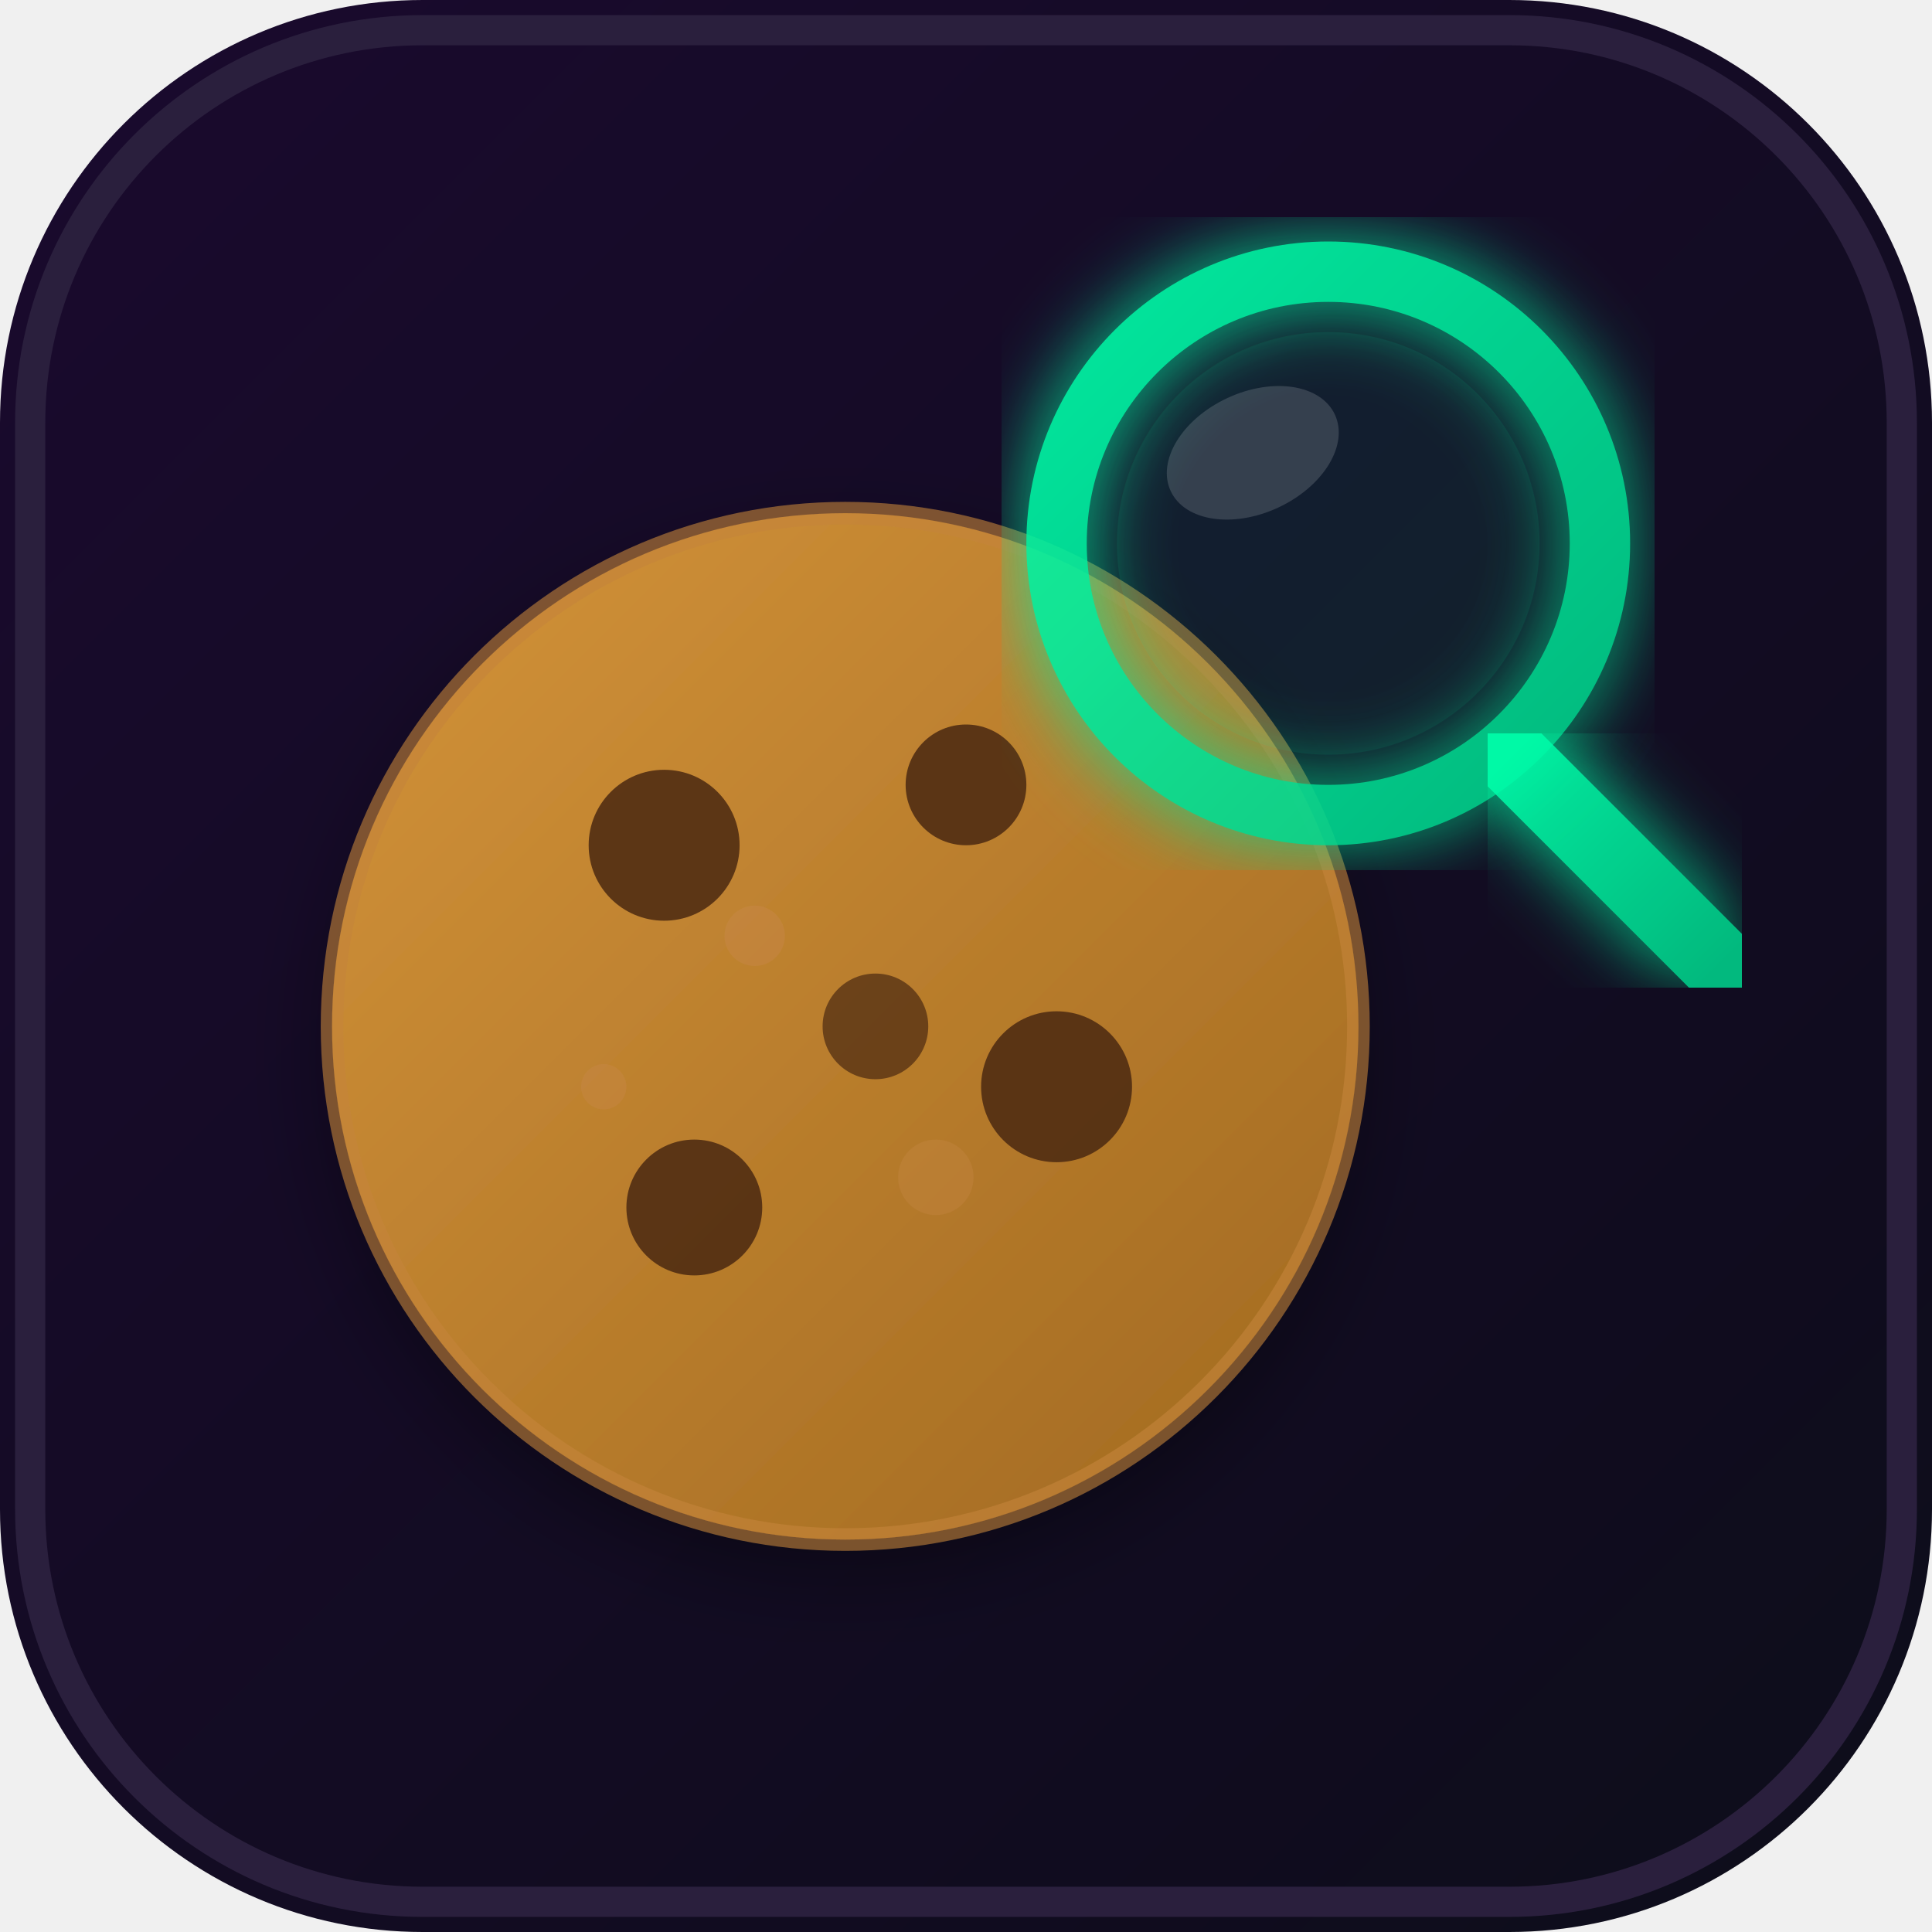
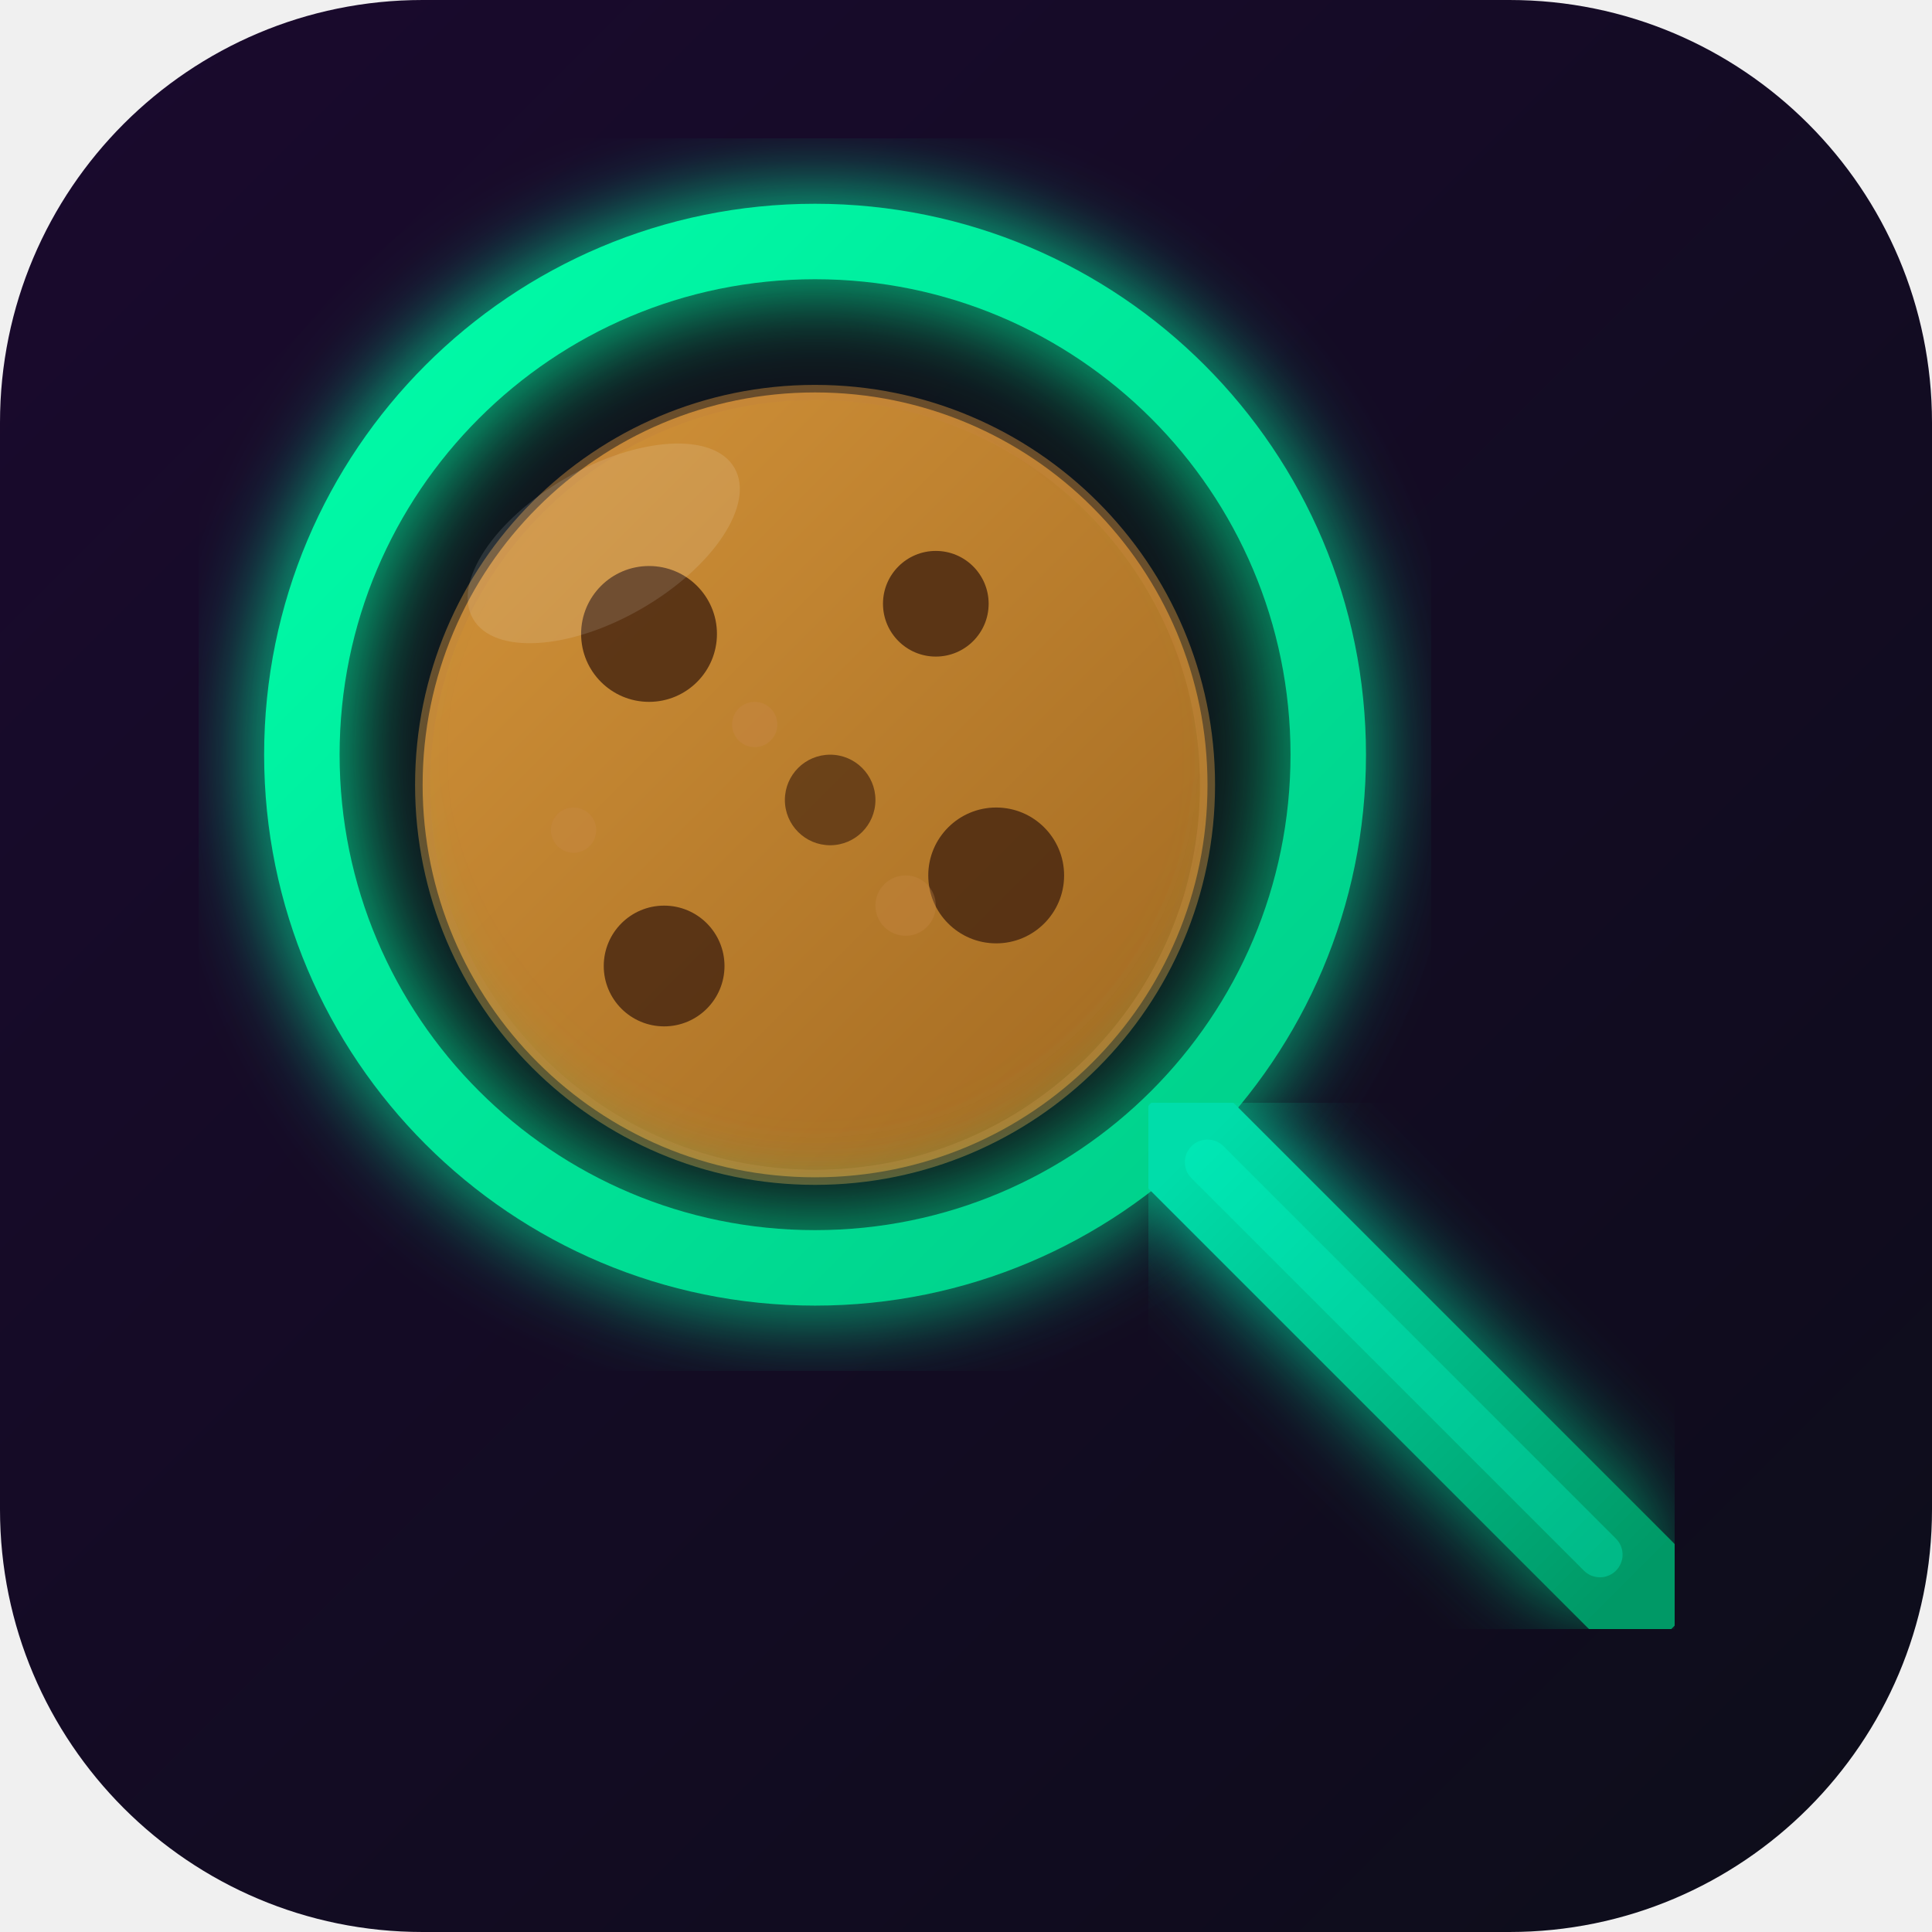
<svg xmlns="http://www.w3.org/2000/svg" viewBox="0 0 128 128">
  <defs>
    <linearGradient id="bg" x1="0" y1="0" x2="1" y2="1">
      <stop offset="0%" stop-color="#1a0a2e" />
      <stop offset="100%" stop-color="#0d0d1a" />
    </linearGradient>
    <linearGradient id="cookie" x1="0" y1="0" x2="1" y2="1">
      <stop offset="0%" stop-color="#d4943a" />
      <stop offset="100%" stop-color="#a06820" />
    </linearGradient>
    <linearGradient id="lens" x1="0" y1="0" x2="1" y2="1">
      <stop offset="0%" stop-color="#00ffaa" />
      <stop offset="100%" stop-color="#00cc88" />
    </linearGradient>
+     <linearGradient id="handle" x1="0" y1="0" x2="1" y2="1">
+       <stop offset="0%" stop-color="#00ddaa" />
+       <stop offset="100%" stop-color="#009966" />
+     </linearGradient>
    <filter id="glow">
-       <feGaussianBlur stdDeviation="2.5" result="blur" />
+       <feGaussianBlur stdDeviation="3" result="blur" />
      <feMerge>
        <feMergeNode in="blur" />
        <feMergeNode in="SourceGraphic" />
      </feMerge>
    </filter>
-     <filter id="shadow">
-       <feDropShadow dx="0" dy="2" stdDeviation="3" flood-color="#000" flood-opacity="0.4" />
-     </filter>
+     <clipPath id="lensClip">
+       <circle cx="54" cy="50" r="34" />
+     </clipPath>
  </defs>
  <rect width="128" height="128" rx="28" fill="url(#bg)" />
-   <rect x="2" y="2" width="124" height="124" rx="26" fill="none" stroke="#2a1f3d" stroke-width="2" />
-   <circle cx="56" cy="68" r="34" fill="url(#cookie)" filter="url(#shadow)" />
-   <circle cx="56" cy="68" r="34" fill="none" stroke="#c4843a" stroke-width="1.5" opacity="0.6" />
-   <circle cx="44" cy="56" r="5" fill="#4a2810" opacity="0.85" />
-   <circle cx="64" cy="52" r="4" fill="#4a2810" opacity="0.85" />
-   <circle cx="70" cy="72" r="5" fill="#4a2810" opacity="0.85" />
-   <circle cx="46" cy="80" r="4.5" fill="#4a2810" opacity="0.85" />
-   <circle cx="58" cy="68" r="3.5" fill="#4a2810" opacity="0.7" />
-   <circle cx="50" cy="62" r="2" fill="#c8884a" opacity="0.4" />
-   <circle cx="62" cy="78" r="2.5" fill="#c8884a" opacity="0.3" />
-   <circle cx="40" cy="72" r="1.5" fill="#c8884a" opacity="0.35" />
-   <circle cx="88" cy="36" r="18" fill="none" stroke="url(#lens)" stroke-width="4" filter="url(#glow)" opacity="0.9" />
-   <circle cx="88" cy="36" r="14" fill="#00ffaa" opacity="0.08" />
-   <line x1="100" y1="50" x2="114" y2="64" stroke="url(#lens)" stroke-width="5" stroke-linecap="round" filter="url(#glow)" opacity="0.9" />
-   <ellipse cx="83" cy="30" rx="6" ry="4" fill="#fff" opacity="0.15" transform="rotate(-25 83 30)" />
+   <circle cx="54" cy="50" r="34" fill="#0a1a14" opacity="0.6" />
+   <g clip-path="url(#lensClip)">
+     <circle cx="54" cy="52" r="26" fill="url(#cookie)" />
+     <circle cx="54" cy="52" r="26" fill="none" stroke="#c4843a" stroke-width="1" opacity="0.5" />
+     <circle cx="43" cy="42" r="4.5" fill="#4a2810" opacity="0.85" />
+     <circle cx="62" cy="40" r="3.5" fill="#4a2810" opacity="0.85" />
+     <circle cx="66" cy="58" r="4.5" fill="#4a2810" opacity="0.85" />
+     <circle cx="44" cy="64" r="4" fill="#4a2810" opacity="0.85" />
+     <circle cx="55" cy="53" r="3" fill="#4a2810" opacity="0.7" />
+     <circle cx="50" cy="48" r="1.5" fill="#c8884a" opacity="0.35" />
+     <circle cx="60" cy="60" r="2" fill="#c8884a" opacity="0.3" />
+     <circle cx="38" cy="55" r="1.5" fill="#c8884a" opacity="0.3" />
+   </g>
+   <circle cx="54" cy="50" r="34" fill="none" stroke="url(#lens)" stroke-width="5" filter="url(#glow)" />
+   <ellipse cx="40" cy="36" rx="10" ry="5" fill="#fff" opacity="0.12" transform="rotate(-30 40 36)" />
+   <line x1="79" y1="76" x2="108" y2="105" stroke="url(#handle)" stroke-width="8" stroke-linecap="round" filter="url(#glow)" />
+   <line x1="80" y1="77" x2="106" y2="103" stroke="#00ffcc" stroke-width="3" stroke-linecap="round" opacity="0.3" />
</svg>
